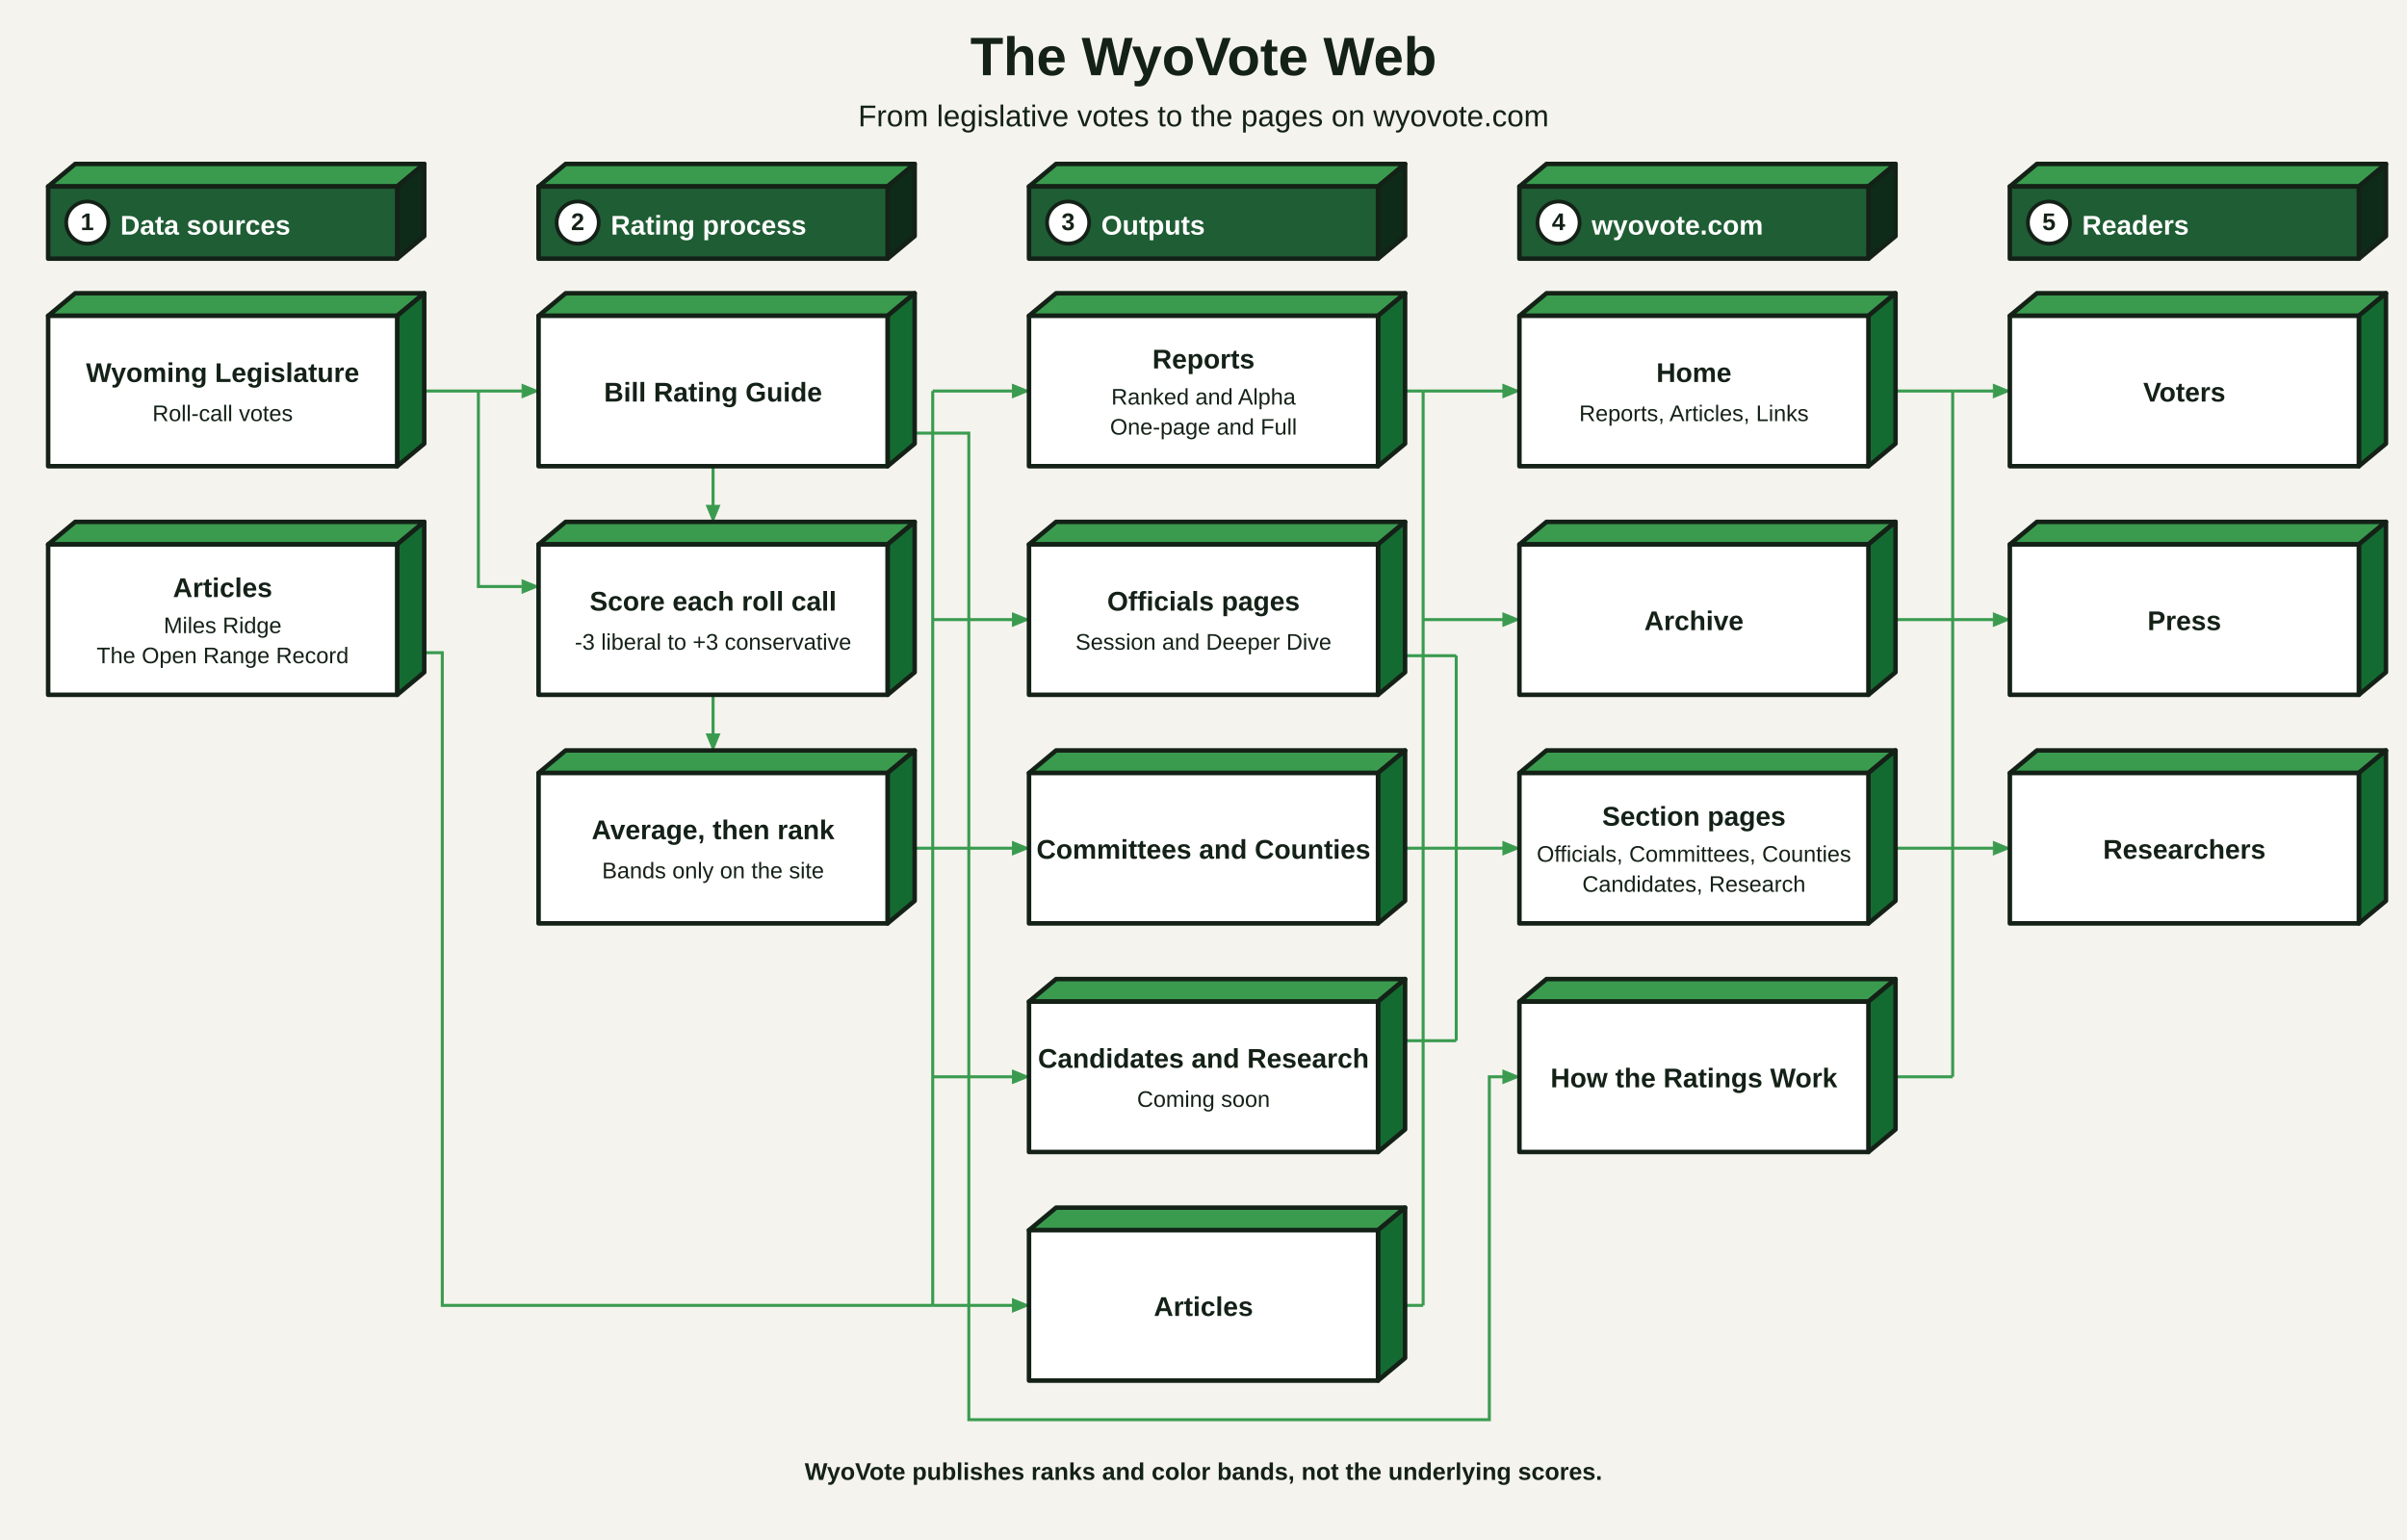
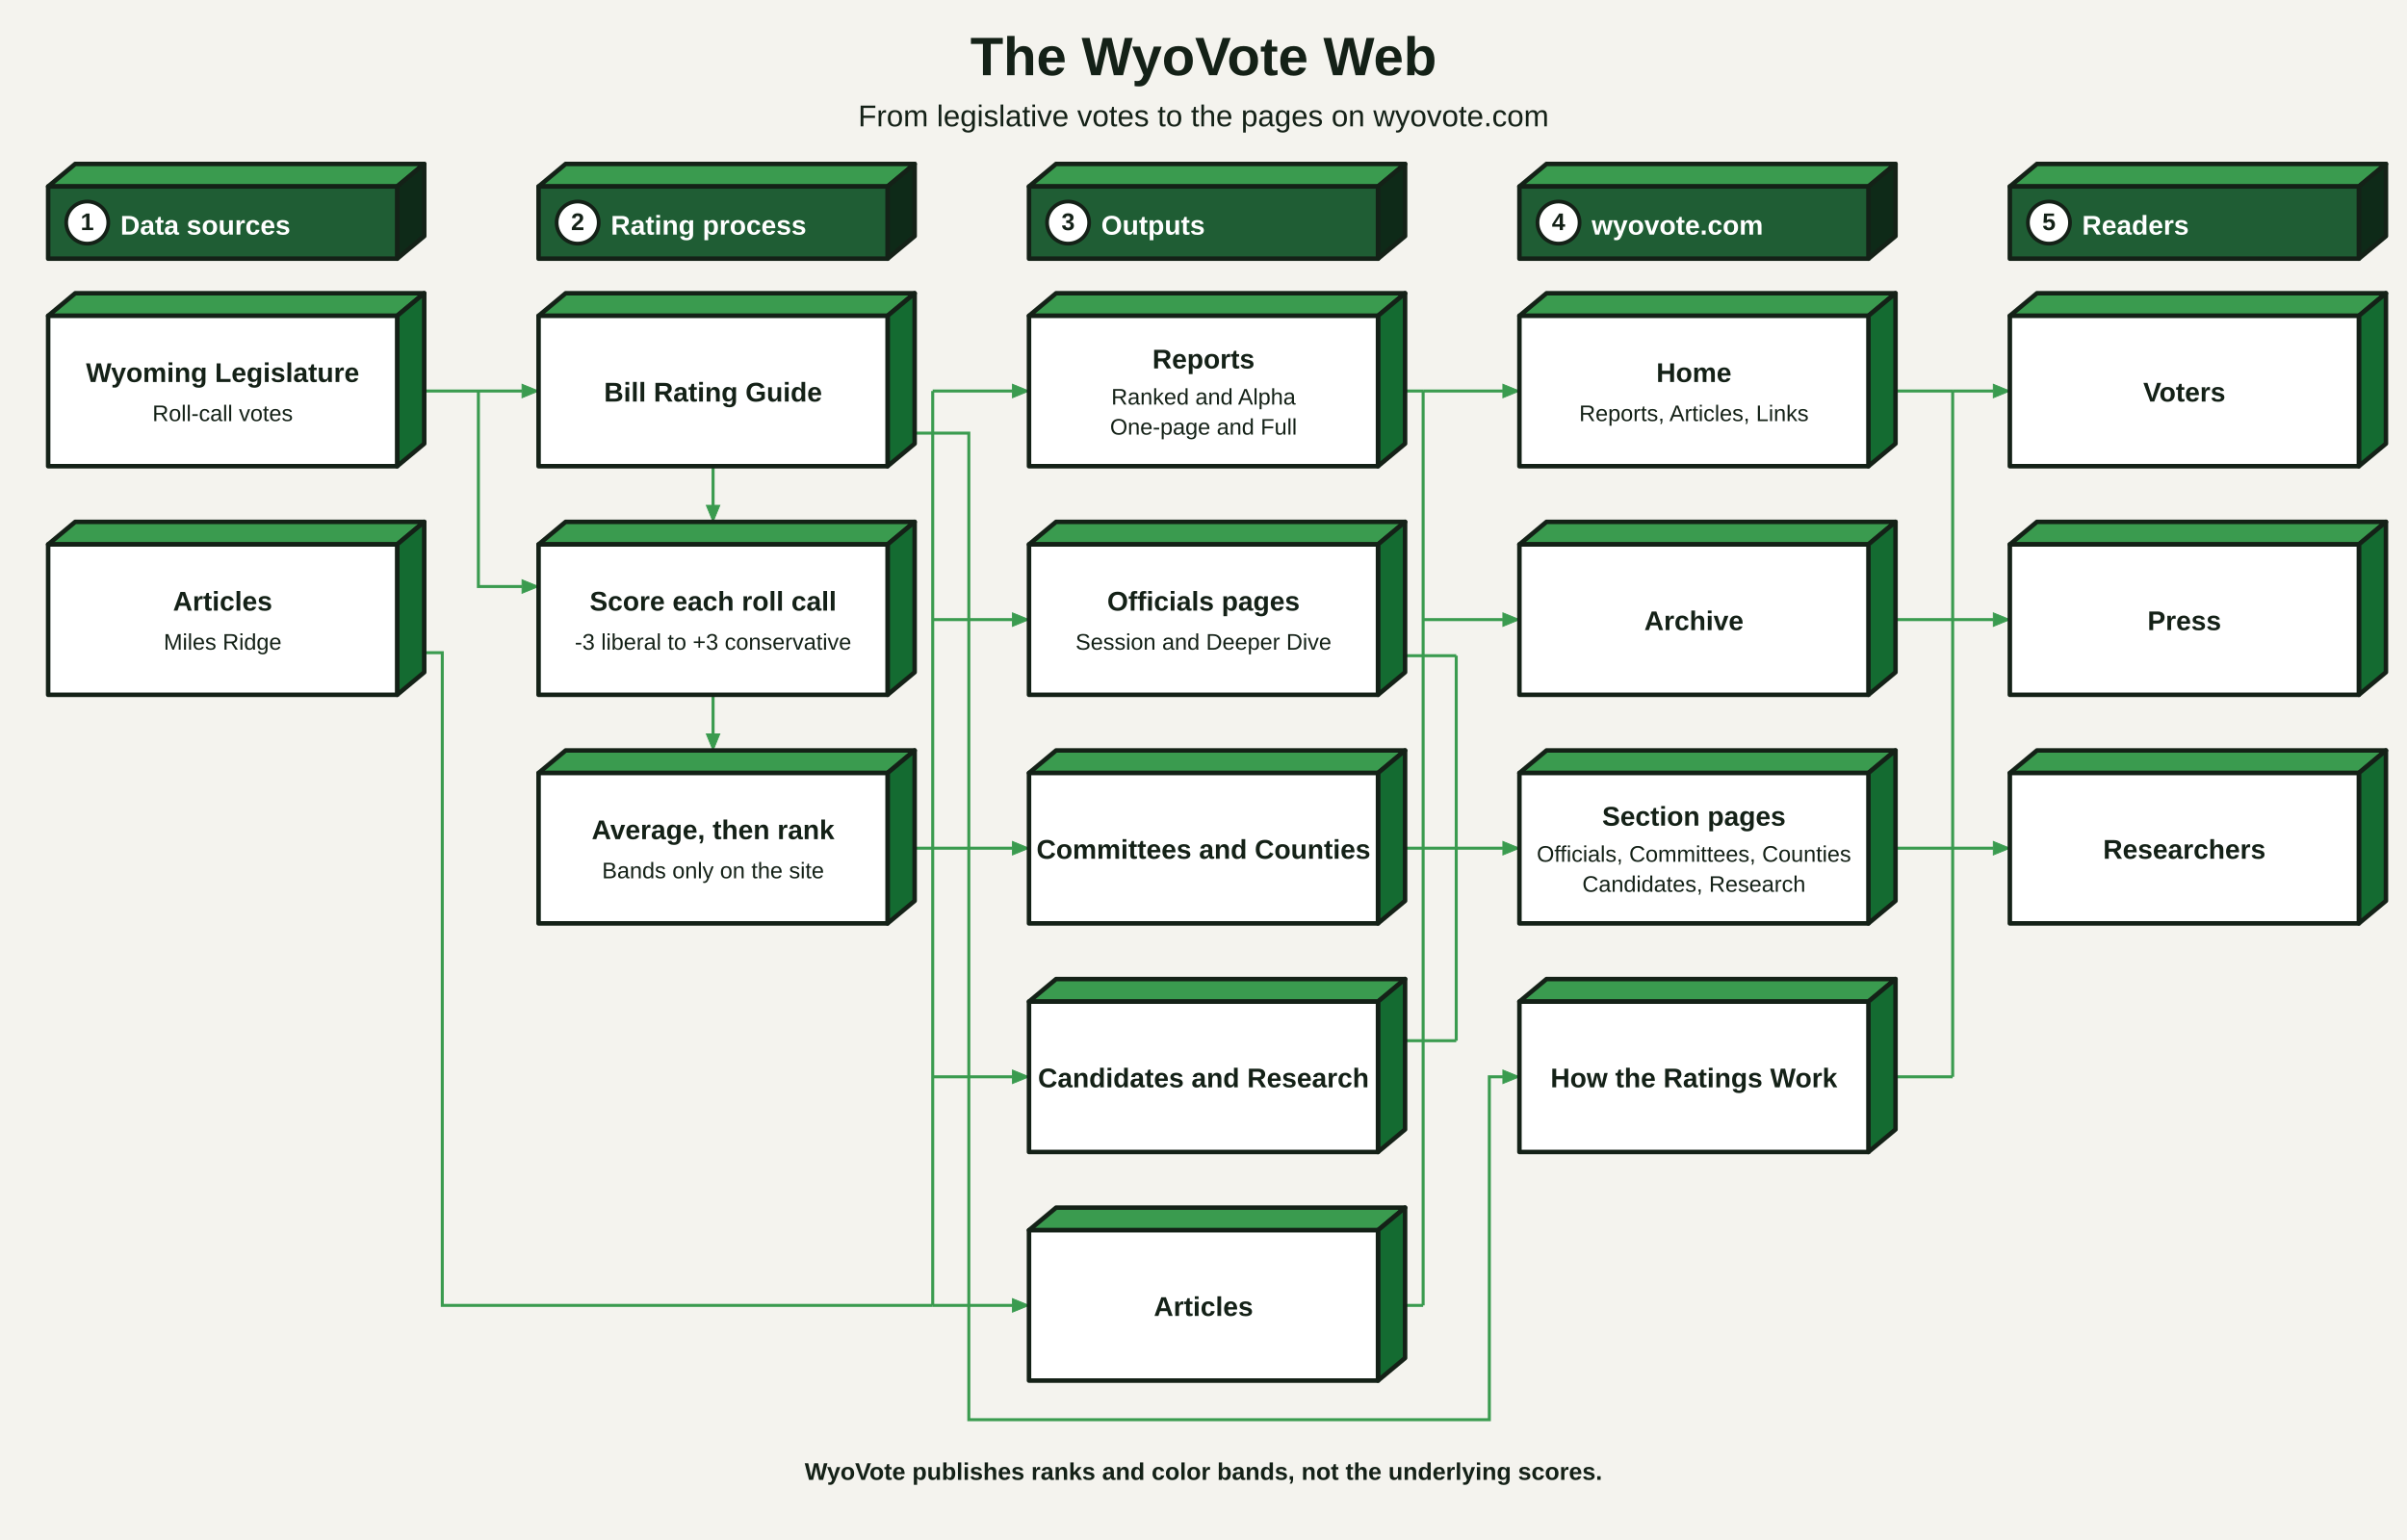
<svg xmlns="http://www.w3.org/2000/svg" width="1600" height="1024" viewBox="0 0 1600 1024" role="img" aria-labelledby="title desc">
  <rect width="1600" height="1024" fill="#f4f3ee" />
  <text x="800.0" y="50" text-anchor="middle" font-family="Liberation Sans, DejaVu Sans, sans-serif" font-weight="700" font-size="36" fill="#142117">The WyoVote Web</text>
  <text x="800.0" y="84" text-anchor="middle" font-family="Liberation Sans, DejaVu Sans, sans-serif" font-weight="400" font-size="20" fill="#142117">From legislative votes to the pages on wyovote.com</text>
  <polyline points="264,260 347,260" fill="none" stroke="#3a9b4f" stroke-width="2.0" stroke-linecap="butt" stroke-linejoin="miter" />
  <polygon points="358,260 347,255.5 347,264.5" fill="#3a9b4f" stroke="#3a9b4f" stroke-width="0.6" stroke-linejoin="miter" />
  <polyline points="318,260 318,390 347,390" fill="none" stroke="#3a9b4f" stroke-width="2.0" stroke-linecap="butt" stroke-linejoin="miter" />
  <polygon points="358,390 347,385.5 347,394.5" fill="#3a9b4f" stroke="#3a9b4f" stroke-width="0.6" stroke-linejoin="miter" />
  <polyline points="264,434 294,434 294,868 620,868" fill="none" stroke="#3a9b4f" stroke-width="2.0" stroke-linecap="butt" stroke-linejoin="miter" />
  <polyline points="474,310 474,336" fill="none" stroke="#3a9b4f" stroke-width="2.0" stroke-linecap="butt" stroke-linejoin="miter" />
  <polygon points="474,347 469.5,336 478.5,336" fill="#3a9b4f" stroke="#3a9b4f" stroke-width="0.6" stroke-linejoin="miter" />
  <polyline points="474,462 474,488" fill="none" stroke="#3a9b4f" stroke-width="2.0" stroke-linecap="butt" stroke-linejoin="miter" />
  <polygon points="474,499 469.5,488 478.5,488" fill="#3a9b4f" stroke="#3a9b4f" stroke-width="0.6" stroke-linejoin="miter" />
  <polyline points="590,564 620,564" fill="none" stroke="#3a9b4f" stroke-width="2.0" stroke-linecap="butt" stroke-linejoin="miter" />
  <polyline points="620,260 620,868" fill="none" stroke="#3a9b4f" stroke-width="2.0" stroke-linecap="butt" stroke-linejoin="miter" />
  <polyline points="620,260 673,260" fill="none" stroke="#3a9b4f" stroke-width="2.0" stroke-linecap="butt" stroke-linejoin="miter" />
  <polygon points="684,260 673,255.5 673,264.5" fill="#3a9b4f" stroke="#3a9b4f" stroke-width="0.6" stroke-linejoin="miter" />
  <polyline points="620,412 673,412" fill="none" stroke="#3a9b4f" stroke-width="2.0" stroke-linecap="butt" stroke-linejoin="miter" />
  <polygon points="684,412 673,407.5 673,416.5" fill="#3a9b4f" stroke="#3a9b4f" stroke-width="0.6" stroke-linejoin="miter" />
  <polyline points="620,564 673,564" fill="none" stroke="#3a9b4f" stroke-width="2.0" stroke-linecap="butt" stroke-linejoin="miter" />
  <polygon points="684,564 673,559.5 673,568.5" fill="#3a9b4f" stroke="#3a9b4f" stroke-width="0.6" stroke-linejoin="miter" />
  <polyline points="620,716 673,716" fill="none" stroke="#3a9b4f" stroke-width="2.0" stroke-linecap="butt" stroke-linejoin="miter" />
  <polygon points="684,716 673,711.5 673,720.5" fill="#3a9b4f" stroke="#3a9b4f" stroke-width="0.6" stroke-linejoin="miter" />
  <polyline points="620,868 673,868" fill="none" stroke="#3a9b4f" stroke-width="2.0" stroke-linecap="butt" stroke-linejoin="miter" />
  <polygon points="684,868 673,863.5 673,872.5" fill="#3a9b4f" stroke="#3a9b4f" stroke-width="0.6" stroke-linejoin="miter" />
  <polyline points="590,288 644,288 644,944 990,944 990,716 999,716" fill="none" stroke="#3a9b4f" stroke-width="2.0" stroke-linecap="butt" stroke-linejoin="miter" />
  <polygon points="1010,716 999,711.5 999,720.5" fill="#3a9b4f" stroke="#3a9b4f" stroke-width="0.6" stroke-linejoin="miter" />
  <polyline points="916,260 946,260" fill="none" stroke="#3a9b4f" stroke-width="2.0" stroke-linecap="butt" stroke-linejoin="miter" />
  <polyline points="916,868 946,868" fill="none" stroke="#3a9b4f" stroke-width="2.0" stroke-linecap="butt" stroke-linejoin="miter" />
  <polyline points="946,260 946,868" fill="none" stroke="#3a9b4f" stroke-width="2.0" stroke-linecap="butt" stroke-linejoin="miter" />
  <polyline points="946,260 999,260" fill="none" stroke="#3a9b4f" stroke-width="2.0" stroke-linecap="butt" stroke-linejoin="miter" />
  <polygon points="1010,260 999,255.5 999,264.5" fill="#3a9b4f" stroke="#3a9b4f" stroke-width="0.6" stroke-linejoin="miter" />
  <polyline points="946,412 999,412" fill="none" stroke="#3a9b4f" stroke-width="2.0" stroke-linecap="butt" stroke-linejoin="miter" />
  <polygon points="1010,412 999,407.5 999,416.5" fill="#3a9b4f" stroke="#3a9b4f" stroke-width="0.6" stroke-linejoin="miter" />
  <polyline points="968,436 968,692" fill="none" stroke="#3a9b4f" stroke-width="2.0" stroke-linecap="butt" stroke-linejoin="miter" />
  <polyline points="916,436 968,436" fill="none" stroke="#3a9b4f" stroke-width="2.0" stroke-linecap="butt" stroke-linejoin="miter" />
  <polyline points="916,564 968,564" fill="none" stroke="#3a9b4f" stroke-width="2.0" stroke-linecap="butt" stroke-linejoin="miter" />
  <polyline points="916,692 968,692" fill="none" stroke="#3a9b4f" stroke-width="2.0" stroke-linecap="butt" stroke-linejoin="miter" />
  <polyline points="968,564 999,564" fill="none" stroke="#3a9b4f" stroke-width="2.0" stroke-linecap="butt" stroke-linejoin="miter" />
  <polygon points="1010,564 999,559.5 999,568.5" fill="#3a9b4f" stroke="#3a9b4f" stroke-width="0.6" stroke-linejoin="miter" />
  <polyline points="1298,260 1298,716" fill="none" stroke="#3a9b4f" stroke-width="2.0" stroke-linecap="butt" stroke-linejoin="miter" />
  <polyline points="1242,260 1298,260" fill="none" stroke="#3a9b4f" stroke-width="2.0" stroke-linecap="butt" stroke-linejoin="miter" />
  <polyline points="1242,412 1298,412" fill="none" stroke="#3a9b4f" stroke-width="2.0" stroke-linecap="butt" stroke-linejoin="miter" />
  <polyline points="1242,564 1298,564" fill="none" stroke="#3a9b4f" stroke-width="2.0" stroke-linecap="butt" stroke-linejoin="miter" />
  <polyline points="1242,716 1298,716" fill="none" stroke="#3a9b4f" stroke-width="2.0" stroke-linecap="butt" stroke-linejoin="miter" />
  <polyline points="1298,260 1325,260" fill="none" stroke="#3a9b4f" stroke-width="2.0" stroke-linecap="butt" stroke-linejoin="miter" />
  <polygon points="1336,260 1325,255.5 1325,264.5" fill="#3a9b4f" stroke="#3a9b4f" stroke-width="0.6" stroke-linejoin="miter" />
  <polyline points="1298,412 1325,412" fill="none" stroke="#3a9b4f" stroke-width="2.0" stroke-linecap="butt" stroke-linejoin="miter" />
  <polygon points="1336,412 1325,407.5 1325,416.5" fill="#3a9b4f" stroke="#3a9b4f" stroke-width="0.6" stroke-linejoin="miter" />
  <polyline points="1298,564 1325,564" fill="none" stroke="#3a9b4f" stroke-width="2.0" stroke-linecap="butt" stroke-linejoin="miter" />
  <polygon points="1336,564 1325,559.5 1325,568.5" fill="#3a9b4f" stroke="#3a9b4f" stroke-width="0.6" stroke-linejoin="miter" />
  <polygon points="32,124 50,109 282,109 264,124" fill="#3a9b4f" stroke="#142117" stroke-width="3.0" stroke-linejoin="round" />
  <polygon points="264,124 282,109 282,157 264,172" fill="#0e2a18" stroke="#142117" stroke-width="3.0" stroke-linejoin="round" />
  <rect x="32" y="124" width="232" height="48" fill="#1f5d34" stroke="#142117" stroke-width="3.0" stroke-linejoin="round" />
  <circle cx="58" cy="148.0" r="14" fill="#ffffff" stroke="#142117" stroke-width="2.5" />
  <text x="58" y="153.0" text-anchor="middle" font-family="Liberation Sans, DejaVu Sans, sans-serif" font-weight="700" font-size="16" fill="#142117">1</text>
  <text x="80" y="156" font-family="Liberation Sans, DejaVu Sans, sans-serif" font-weight="700" font-size="18" fill="#ffffff">Data sources</text>
  <polygon points="358,124 376,109 608,109 590,124" fill="#3a9b4f" stroke="#142117" stroke-width="3.0" stroke-linejoin="round" />
  <polygon points="590,124 608,109 608,157 590,172" fill="#0e2a18" stroke="#142117" stroke-width="3.0" stroke-linejoin="round" />
  <rect x="358" y="124" width="232" height="48" fill="#1f5d34" stroke="#142117" stroke-width="3.0" stroke-linejoin="round" />
  <circle cx="384" cy="148.0" r="14" fill="#ffffff" stroke="#142117" stroke-width="2.5" />
  <text x="384" y="153.0" text-anchor="middle" font-family="Liberation Sans, DejaVu Sans, sans-serif" font-weight="700" font-size="16" fill="#142117">2</text>
  <text x="406" y="156" font-family="Liberation Sans, DejaVu Sans, sans-serif" font-weight="700" font-size="18" fill="#ffffff">Rating process</text>
  <polygon points="684,124 702,109 934,109 916,124" fill="#3a9b4f" stroke="#142117" stroke-width="3.0" stroke-linejoin="round" />
  <polygon points="916,124 934,109 934,157 916,172" fill="#0e2a18" stroke="#142117" stroke-width="3.0" stroke-linejoin="round" />
  <rect x="684" y="124" width="232" height="48" fill="#1f5d34" stroke="#142117" stroke-width="3.0" stroke-linejoin="round" />
  <circle cx="710" cy="148.0" r="14" fill="#ffffff" stroke="#142117" stroke-width="2.5" />
  <text x="710" y="153.0" text-anchor="middle" font-family="Liberation Sans, DejaVu Sans, sans-serif" font-weight="700" font-size="16" fill="#142117">3</text>
  <text x="732" y="156" font-family="Liberation Sans, DejaVu Sans, sans-serif" font-weight="700" font-size="18" fill="#ffffff">Outputs</text>
  <polygon points="1010,124 1028,109 1260,109 1242,124" fill="#3a9b4f" stroke="#142117" stroke-width="3.0" stroke-linejoin="round" />
  <polygon points="1242,124 1260,109 1260,157 1242,172" fill="#0e2a18" stroke="#142117" stroke-width="3.0" stroke-linejoin="round" />
  <rect x="1010" y="124" width="232" height="48" fill="#1f5d34" stroke="#142117" stroke-width="3.0" stroke-linejoin="round" />
  <circle cx="1036" cy="148.0" r="14" fill="#ffffff" stroke="#142117" stroke-width="2.5" />
  <text x="1036" y="153.0" text-anchor="middle" font-family="Liberation Sans, DejaVu Sans, sans-serif" font-weight="700" font-size="16" fill="#142117">4</text>
  <text x="1058" y="156" font-family="Liberation Sans, DejaVu Sans, sans-serif" font-weight="700" font-size="18" fill="#ffffff">wyovote.com</text>
  <polygon points="1336,124 1354,109 1586,109 1568,124" fill="#3a9b4f" stroke="#142117" stroke-width="3.0" stroke-linejoin="round" />
  <polygon points="1568,124 1586,109 1586,157 1568,172" fill="#0e2a18" stroke="#142117" stroke-width="3.0" stroke-linejoin="round" />
  <rect x="1336" y="124" width="232" height="48" fill="#1f5d34" stroke="#142117" stroke-width="3.0" stroke-linejoin="round" />
  <circle cx="1362" cy="148.0" r="14" fill="#ffffff" stroke="#142117" stroke-width="2.5" />
  <text x="1362" y="153.0" text-anchor="middle" font-family="Liberation Sans, DejaVu Sans, sans-serif" font-weight="700" font-size="16" fill="#142117">5</text>
  <text x="1384" y="156" font-family="Liberation Sans, DejaVu Sans, sans-serif" font-weight="700" font-size="18" fill="#ffffff">Readers</text>
  <polygon points="32,210 50,195 282,195 264,210" fill="#3a9b4f" stroke="#142117" stroke-width="3.0" stroke-linejoin="round" />
  <polygon points="264,210 282,195 282,295 264,310" fill="#146b31" stroke="#142117" stroke-width="3.0" stroke-linejoin="round" />
  <rect x="32" y="210" width="232" height="100" fill="#ffffff" stroke="#142117" stroke-width="3.0" stroke-linejoin="round" />
  <text x="148.0" y="254.0" text-anchor="middle" font-family="Liberation Sans, DejaVu Sans, sans-serif" font-weight="700" font-size="18" fill="#142117">Wyoming Legislature</text>
  <text x="148.0" y="280.0" text-anchor="middle" font-family="Liberation Sans, DejaVu Sans, sans-serif" font-weight="400" font-size="15" fill="#142117">Roll-call votes</text>
  <polygon points="32,362 50,347 282,347 264,362" fill="#3a9b4f" stroke="#142117" stroke-width="3.0" stroke-linejoin="round" />
  <polygon points="264,362 282,347 282,447 264,462" fill="#146b31" stroke="#142117" stroke-width="3.0" stroke-linejoin="round" />
  <rect x="32" y="362" width="232" height="100" fill="#ffffff" stroke="#142117" stroke-width="3.0" stroke-linejoin="round" />
-   <text x="148.0" y="397.0" text-anchor="middle" font-family="Liberation Sans, DejaVu Sans, sans-serif" font-weight="700" font-size="18" fill="#142117">Articles</text>
-   <text x="148.0" y="421.0" text-anchor="middle" font-family="Liberation Sans, DejaVu Sans, sans-serif" font-weight="400" font-size="15" fill="#142117">Miles Ridge</text>
-   <text x="148.0" y="441.0" text-anchor="middle" font-family="Liberation Sans, DejaVu Sans, sans-serif" font-weight="400" font-size="15" fill="#142117">The Open Range Record</text>
+   <text x="148.0" y="406.0" text-anchor="middle" font-family="Liberation Sans, DejaVu Sans, sans-serif" font-weight="700" font-size="18" fill="#142117">Articles</text>
+   <text x="148.0" y="432.0" text-anchor="middle" font-family="Liberation Sans, DejaVu Sans, sans-serif" font-weight="400" font-size="15" fill="#142117">Miles Ridge</text>
  <polygon points="358,210 376,195 608,195 590,210" fill="#3a9b4f" stroke="#142117" stroke-width="3.0" stroke-linejoin="round" />
  <polygon points="590,210 608,195 608,295 590,310" fill="#146b31" stroke="#142117" stroke-width="3.0" stroke-linejoin="round" />
  <rect x="358" y="210" width="232" height="100" fill="#ffffff" stroke="#142117" stroke-width="3.0" stroke-linejoin="round" />
  <text x="474.0" y="267.0" text-anchor="middle" font-family="Liberation Sans, DejaVu Sans, sans-serif" font-weight="700" font-size="18" fill="#142117">Bill Rating Guide</text>
  <polygon points="358,362 376,347 608,347 590,362" fill="#3a9b4f" stroke="#142117" stroke-width="3.0" stroke-linejoin="round" />
  <polygon points="590,362 608,347 608,447 590,462" fill="#146b31" stroke="#142117" stroke-width="3.0" stroke-linejoin="round" />
  <rect x="358" y="362" width="232" height="100" fill="#ffffff" stroke="#142117" stroke-width="3.0" stroke-linejoin="round" />
  <text x="474.0" y="406.0" text-anchor="middle" font-family="Liberation Sans, DejaVu Sans, sans-serif" font-weight="700" font-size="18" fill="#142117">Score each roll call</text>
  <text x="474.0" y="432.0" text-anchor="middle" font-family="Liberation Sans, DejaVu Sans, sans-serif" font-weight="400" font-size="15" fill="#142117">-3 liberal to +3 conservative</text>
  <polygon points="358,514 376,499 608,499 590,514" fill="#3a9b4f" stroke="#142117" stroke-width="3.0" stroke-linejoin="round" />
  <polygon points="590,514 608,499 608,599 590,614" fill="#146b31" stroke="#142117" stroke-width="3.0" stroke-linejoin="round" />
  <rect x="358" y="514" width="232" height="100" fill="#ffffff" stroke="#142117" stroke-width="3.0" stroke-linejoin="round" />
  <text x="474.0" y="558.0" text-anchor="middle" font-family="Liberation Sans, DejaVu Sans, sans-serif" font-weight="700" font-size="18" fill="#142117">Average, then rank</text>
  <text x="474.0" y="584.0" text-anchor="middle" font-family="Liberation Sans, DejaVu Sans, sans-serif" font-weight="400" font-size="15" fill="#142117">Bands only on the site</text>
  <polygon points="684,210 702,195 934,195 916,210" fill="#3a9b4f" stroke="#142117" stroke-width="3.0" stroke-linejoin="round" />
  <polygon points="916,210 934,195 934,295 916,310" fill="#146b31" stroke="#142117" stroke-width="3.0" stroke-linejoin="round" />
  <rect x="684" y="210" width="232" height="100" fill="#ffffff" stroke="#142117" stroke-width="3.0" stroke-linejoin="round" />
  <text x="800.0" y="245.0" text-anchor="middle" font-family="Liberation Sans, DejaVu Sans, sans-serif" font-weight="700" font-size="18" fill="#142117">Reports</text>
  <text x="800.0" y="269.0" text-anchor="middle" font-family="Liberation Sans, DejaVu Sans, sans-serif" font-weight="400" font-size="15" fill="#142117">Ranked and Alpha</text>
  <text x="800.0" y="289.0" text-anchor="middle" font-family="Liberation Sans, DejaVu Sans, sans-serif" font-weight="400" font-size="15" fill="#142117">One-page and Full</text>
  <polygon points="684,362 702,347 934,347 916,362" fill="#3a9b4f" stroke="#142117" stroke-width="3.0" stroke-linejoin="round" />
  <polygon points="916,362 934,347 934,447 916,462" fill="#146b31" stroke="#142117" stroke-width="3.0" stroke-linejoin="round" />
  <rect x="684" y="362" width="232" height="100" fill="#ffffff" stroke="#142117" stroke-width="3.0" stroke-linejoin="round" />
  <text x="800.0" y="406.0" text-anchor="middle" font-family="Liberation Sans, DejaVu Sans, sans-serif" font-weight="700" font-size="18" fill="#142117">Officials pages</text>
  <text x="800.0" y="432.0" text-anchor="middle" font-family="Liberation Sans, DejaVu Sans, sans-serif" font-weight="400" font-size="15" fill="#142117">Session and Deeper Dive</text>
  <polygon points="684,514 702,499 934,499 916,514" fill="#3a9b4f" stroke="#142117" stroke-width="3.0" stroke-linejoin="round" />
  <polygon points="916,514 934,499 934,599 916,614" fill="#146b31" stroke="#142117" stroke-width="3.0" stroke-linejoin="round" />
  <rect x="684" y="514" width="232" height="100" fill="#ffffff" stroke="#142117" stroke-width="3.0" stroke-linejoin="round" />
  <text x="800.0" y="571.0" text-anchor="middle" font-family="Liberation Sans, DejaVu Sans, sans-serif" font-weight="700" font-size="18" fill="#142117">Committees and Counties</text>
  <polygon points="684,666 702,651 934,651 916,666" fill="#3a9b4f" stroke="#142117" stroke-width="3.0" stroke-linejoin="round" />
  <polygon points="916,666 934,651 934,751 916,766" fill="#146b31" stroke="#142117" stroke-width="3.0" stroke-linejoin="round" />
  <rect x="684" y="666" width="232" height="100" fill="#ffffff" stroke="#142117" stroke-width="3.0" stroke-linejoin="round" />
-   <text x="800.0" y="710.0" text-anchor="middle" font-family="Liberation Sans, DejaVu Sans, sans-serif" font-weight="700" font-size="18" fill="#142117">Candidates and Research</text>
-   <text x="800.0" y="736.0" text-anchor="middle" font-family="Liberation Sans, DejaVu Sans, sans-serif" font-weight="400" font-size="15" fill="#142117">Coming soon</text>
+   <text x="800.0" y="723.0" text-anchor="middle" font-family="Liberation Sans, DejaVu Sans, sans-serif" font-weight="700" font-size="18" fill="#142117">Candidates and Research</text>
  <polygon points="684,818 702,803 934,803 916,818" fill="#3a9b4f" stroke="#142117" stroke-width="3.0" stroke-linejoin="round" />
  <polygon points="916,818 934,803 934,903 916,918" fill="#146b31" stroke="#142117" stroke-width="3.0" stroke-linejoin="round" />
  <rect x="684" y="818" width="232" height="100" fill="#ffffff" stroke="#142117" stroke-width="3.0" stroke-linejoin="round" />
  <text x="800.0" y="875.0" text-anchor="middle" font-family="Liberation Sans, DejaVu Sans, sans-serif" font-weight="700" font-size="18" fill="#142117">Articles</text>
  <polygon points="1010,210 1028,195 1260,195 1242,210" fill="#3a9b4f" stroke="#142117" stroke-width="3.0" stroke-linejoin="round" />
  <polygon points="1242,210 1260,195 1260,295 1242,310" fill="#146b31" stroke="#142117" stroke-width="3.0" stroke-linejoin="round" />
  <rect x="1010" y="210" width="232" height="100" fill="#ffffff" stroke="#142117" stroke-width="3.0" stroke-linejoin="round" />
  <text x="1126.0" y="254.0" text-anchor="middle" font-family="Liberation Sans, DejaVu Sans, sans-serif" font-weight="700" font-size="18" fill="#142117">Home</text>
  <text x="1126.0" y="280.0" text-anchor="middle" font-family="Liberation Sans, DejaVu Sans, sans-serif" font-weight="400" font-size="15" fill="#142117">Reports, Articles, Links</text>
  <polygon points="1010,362 1028,347 1260,347 1242,362" fill="#3a9b4f" stroke="#142117" stroke-width="3.0" stroke-linejoin="round" />
  <polygon points="1242,362 1260,347 1260,447 1242,462" fill="#146b31" stroke="#142117" stroke-width="3.0" stroke-linejoin="round" />
  <rect x="1010" y="362" width="232" height="100" fill="#ffffff" stroke="#142117" stroke-width="3.0" stroke-linejoin="round" />
  <text x="1126.0" y="419.0" text-anchor="middle" font-family="Liberation Sans, DejaVu Sans, sans-serif" font-weight="700" font-size="18" fill="#142117">Archive</text>
  <polygon points="1010,514 1028,499 1260,499 1242,514" fill="#3a9b4f" stroke="#142117" stroke-width="3.0" stroke-linejoin="round" />
  <polygon points="1242,514 1260,499 1260,599 1242,614" fill="#146b31" stroke="#142117" stroke-width="3.0" stroke-linejoin="round" />
  <rect x="1010" y="514" width="232" height="100" fill="#ffffff" stroke="#142117" stroke-width="3.0" stroke-linejoin="round" />
  <text x="1126.0" y="549.0" text-anchor="middle" font-family="Liberation Sans, DejaVu Sans, sans-serif" font-weight="700" font-size="18" fill="#142117">Section pages</text>
  <text x="1126.0" y="573.0" text-anchor="middle" font-family="Liberation Sans, DejaVu Sans, sans-serif" font-weight="400" font-size="15" fill="#142117">Officials, Committees, Counties</text>
  <text x="1126.0" y="593.0" text-anchor="middle" font-family="Liberation Sans, DejaVu Sans, sans-serif" font-weight="400" font-size="15" fill="#142117">Candidates, Research</text>
  <polygon points="1010,666 1028,651 1260,651 1242,666" fill="#3a9b4f" stroke="#142117" stroke-width="3.0" stroke-linejoin="round" />
  <polygon points="1242,666 1260,651 1260,751 1242,766" fill="#146b31" stroke="#142117" stroke-width="3.0" stroke-linejoin="round" />
  <rect x="1010" y="666" width="232" height="100" fill="#ffffff" stroke="#142117" stroke-width="3.0" stroke-linejoin="round" />
  <text x="1126.0" y="723.0" text-anchor="middle" font-family="Liberation Sans, DejaVu Sans, sans-serif" font-weight="700" font-size="18" fill="#142117">How the Ratings Work</text>
  <polygon points="1336,210 1354,195 1586,195 1568,210" fill="#3a9b4f" stroke="#142117" stroke-width="3.0" stroke-linejoin="round" />
  <polygon points="1568,210 1586,195 1586,295 1568,310" fill="#146b31" stroke="#142117" stroke-width="3.0" stroke-linejoin="round" />
  <rect x="1336" y="210" width="232" height="100" fill="#ffffff" stroke="#142117" stroke-width="3.0" stroke-linejoin="round" />
  <text x="1452.0" y="267.0" text-anchor="middle" font-family="Liberation Sans, DejaVu Sans, sans-serif" font-weight="700" font-size="18" fill="#142117">Voters</text>
  <polygon points="1336,362 1354,347 1586,347 1568,362" fill="#3a9b4f" stroke="#142117" stroke-width="3.0" stroke-linejoin="round" />
  <polygon points="1568,362 1586,347 1586,447 1568,462" fill="#146b31" stroke="#142117" stroke-width="3.0" stroke-linejoin="round" />
  <rect x="1336" y="362" width="232" height="100" fill="#ffffff" stroke="#142117" stroke-width="3.0" stroke-linejoin="round" />
  <text x="1452.0" y="419.0" text-anchor="middle" font-family="Liberation Sans, DejaVu Sans, sans-serif" font-weight="700" font-size="18" fill="#142117">Press</text>
  <polygon points="1336,514 1354,499 1586,499 1568,514" fill="#3a9b4f" stroke="#142117" stroke-width="3.0" stroke-linejoin="round" />
  <polygon points="1568,514 1586,499 1586,599 1568,614" fill="#146b31" stroke="#142117" stroke-width="3.0" stroke-linejoin="round" />
  <rect x="1336" y="514" width="232" height="100" fill="#ffffff" stroke="#142117" stroke-width="3.0" stroke-linejoin="round" />
  <text x="1452.0" y="571.0" text-anchor="middle" font-family="Liberation Sans, DejaVu Sans, sans-serif" font-weight="700" font-size="18" fill="#142117">Researchers</text>
  <text x="800.0" y="984" text-anchor="middle" font-family="Liberation Sans, DejaVu Sans, sans-serif" font-weight="700" font-size="16" fill="#142117">WyoVote publishes ranks and color bands, not the underlying scores.</text>
</svg>
